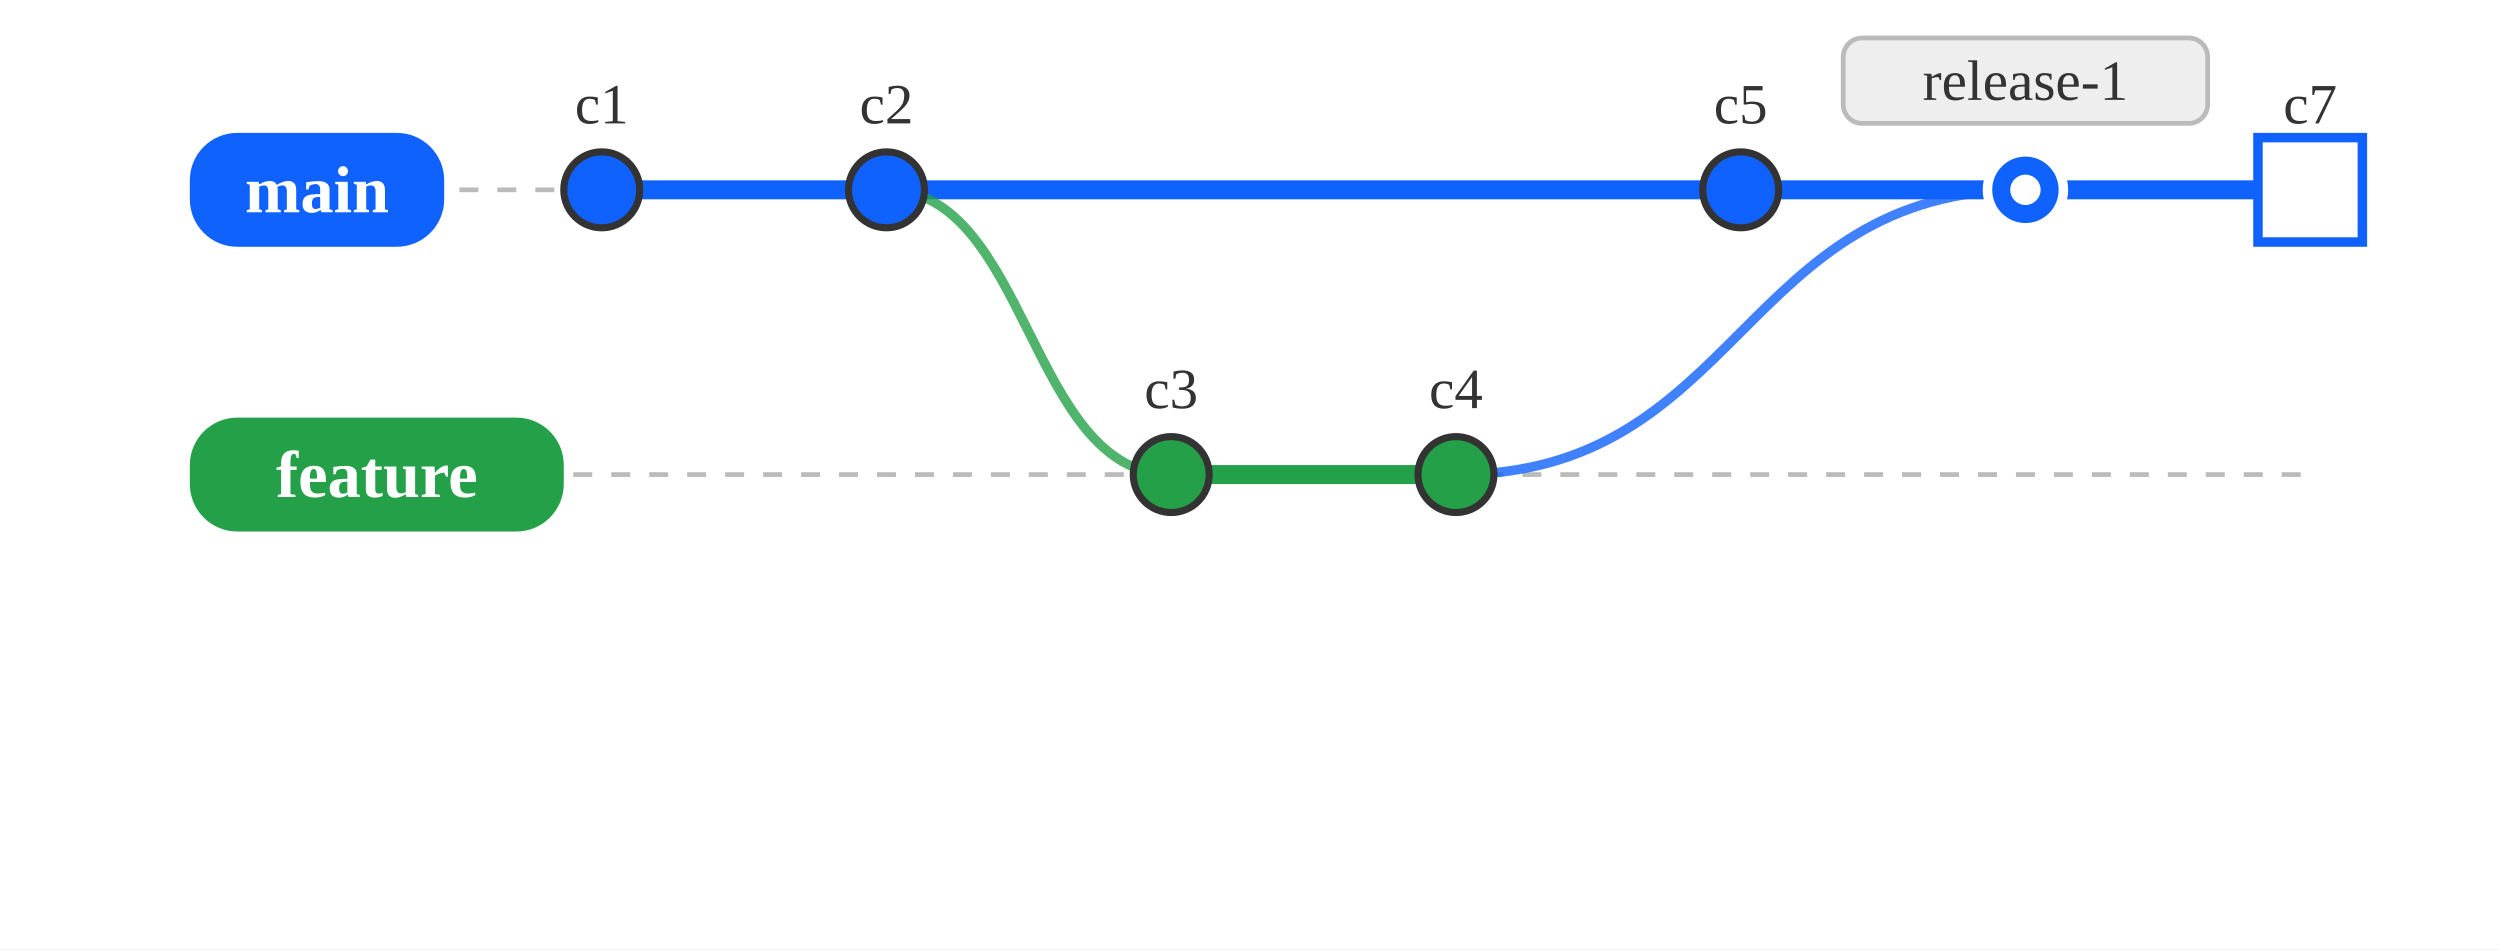
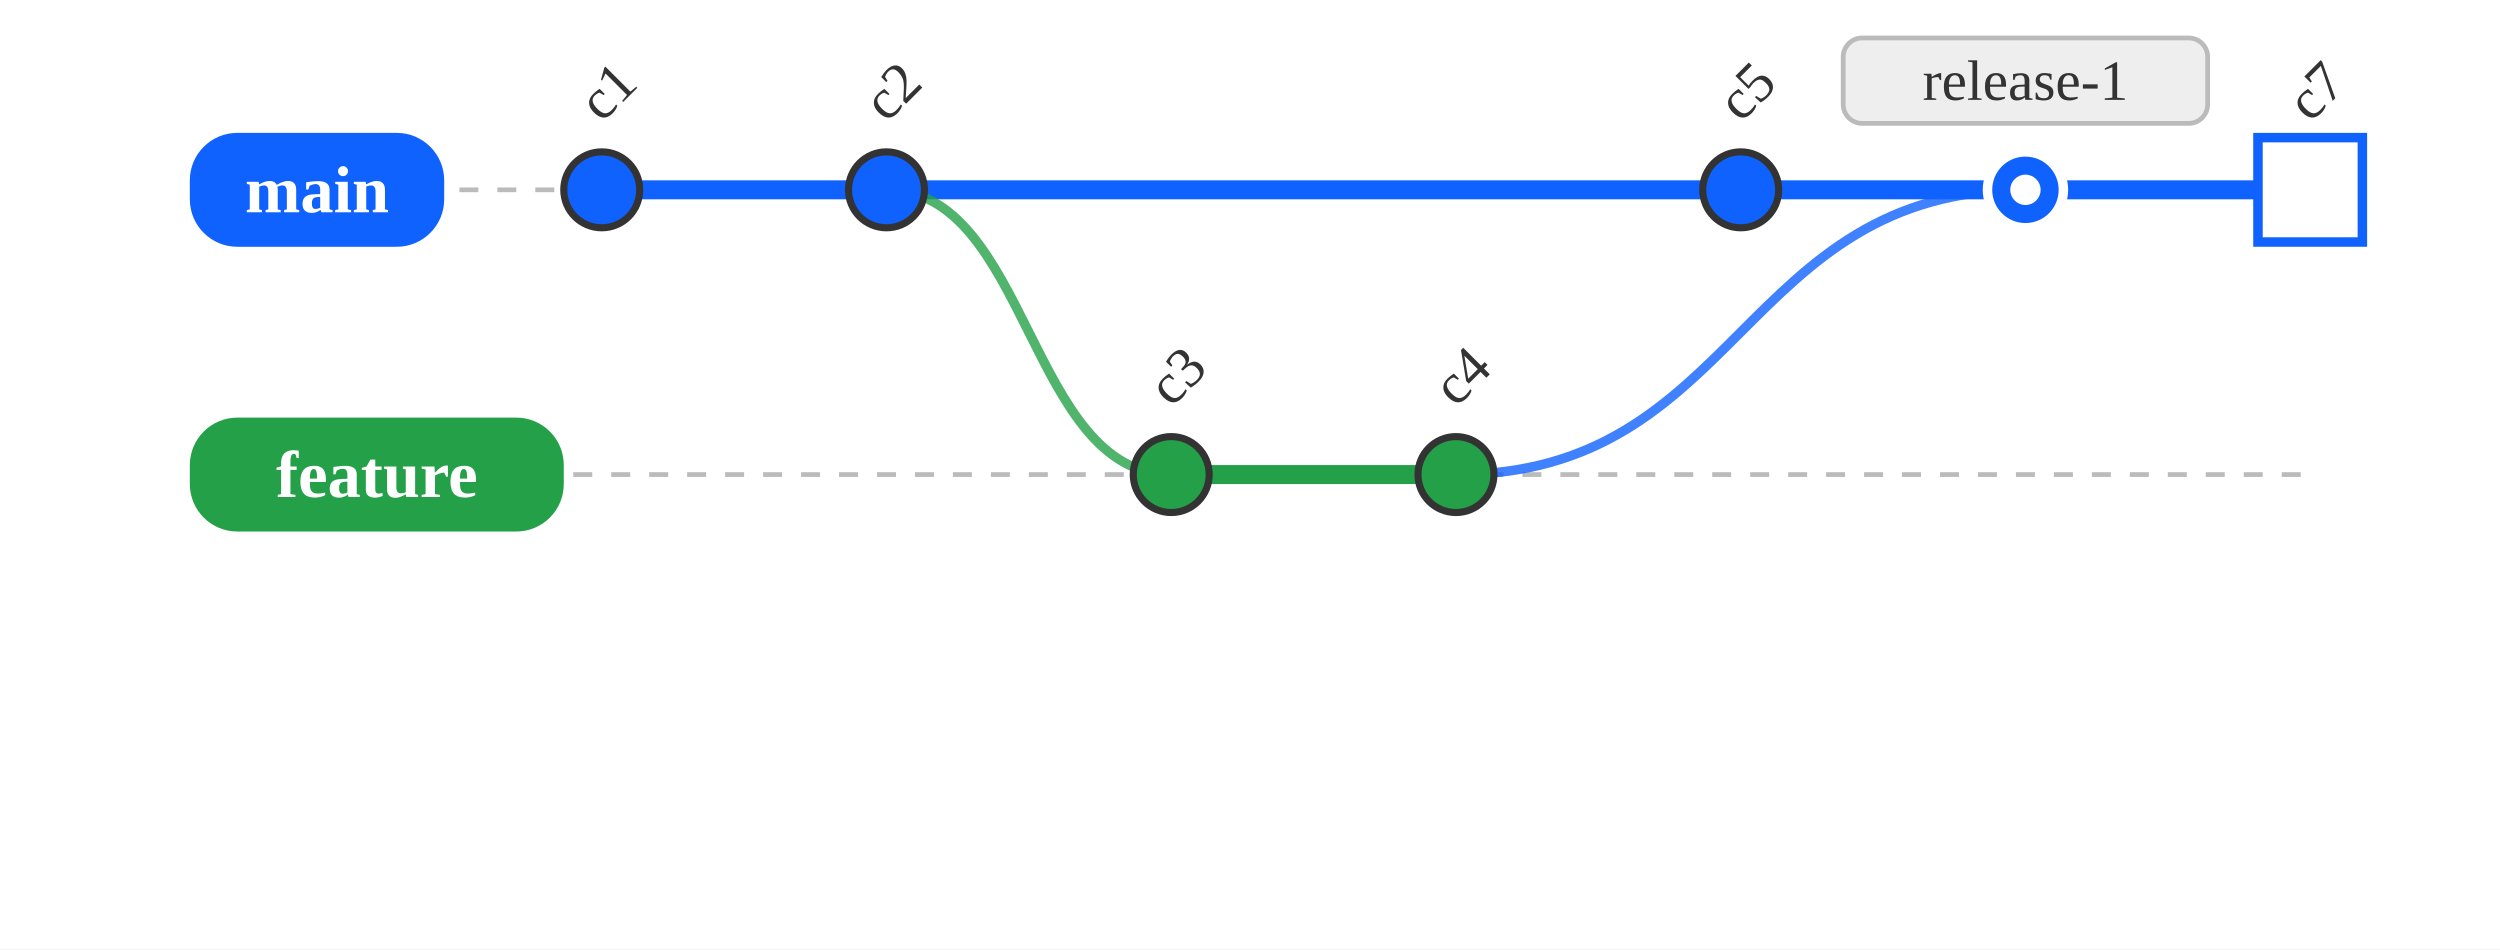
<svg xmlns="http://www.w3.org/2000/svg" viewBox="0 0 526.80 200.00">
  <rect x="0.00" y="0.00" width="526.80" height="200.00" style="fill:#fff;stroke:none" />
  <line x1="96.80" y1="40.00" x2="486.80" y2="40.00" style="stroke:#bbb;stroke-width:1;stroke-dasharray:4,4;fill:none" />
  <line x1="96.80" y1="100.00" x2="486.80" y2="100.00" style="stroke:#bbb;stroke-width:1;stroke-dasharray:4,4;fill:none" />
  <rect x="40.00" y="28.00" width="53.60" height="24.00" rx="10.00" ry="10.00" style="fill:#0f62fe;stroke:none" />
  <text x="66.80" y="40.00" text-anchor="middle" dominant-baseline="central" style="fill:#fff;font-size:14px;font-weight:bold">main</text>
  <line x1="126.80" y1="40.00" x2="486.80" y2="40.00" style="stroke:#0f62fe;stroke-width:4;fill:none;opacity:1" />
  <rect x="40.00" y="88.00" width="78.80" height="24.00" rx="10.00" ry="10.00" style="fill:#24a148;stroke:none" />
  <text x="79.40" y="100.00" text-anchor="middle" dominant-baseline="central" style="fill:#fff;font-size:14px;font-weight:bold">feature</text>
  <line x1="246.80" y1="100.00" x2="306.80" y2="100.00" style="stroke:#24a148;stroke-width:4;fill:none;opacity:1" />
  <path d="M186.80,40.00 C216.80,40.00 216.80,100.00 246.80,100.00" style="stroke:#24a148;stroke-width:2;fill:none;opacity:0.8" />
  <path d="M306.80,100.00 C366.80,100.00 366.80,40.00 426.80,40.00" style="stroke:#0f62fe;stroke-width:2;fill:none;opacity:0.8" />
  <circle cx="126.80" cy="40.00" r="8.00" style="fill:#0f62fe;stroke:#333;stroke-width:1.5" />
-   <text x="126.80" y="26.00" text-anchor="middle" dominant-baseline="baseline" style="fill:#333;font-size:12px">c1</text>
+   <text x="126.80" y="26.00" text-anchor="start" dominant-baseline="baseline" style="fill:#333;font-size:12px" transform="rotate(-45 126.80 26.00)">c1</text>
  <circle cx="186.80" cy="40.00" r="8.00" style="fill:#0f62fe;stroke:#333;stroke-width:1.5" />
-   <text x="186.80" y="26.00" text-anchor="middle" dominant-baseline="baseline" style="fill:#333;font-size:12px">c2</text>
+   <text x="186.80" y="26.00" text-anchor="start" dominant-baseline="baseline" style="fill:#333;font-size:12px" transform="rotate(-45 186.80 26.00)">c2</text>
  <circle cx="246.80" cy="100.00" r="8.00" style="fill:#24a148;stroke:#333;stroke-width:1.5" />
-   <text x="246.80" y="86.00" text-anchor="middle" dominant-baseline="baseline" style="fill:#333;font-size:12px">c3</text>
+   <text x="246.80" y="86.00" text-anchor="start" dominant-baseline="baseline" style="fill:#333;font-size:12px" transform="rotate(-45 246.80 86.00)">c3</text>
  <circle cx="306.80" cy="100.00" r="8.00" style="fill:#24a148;stroke:#333;stroke-width:1.5" />
-   <text x="306.80" y="86.00" text-anchor="middle" dominant-baseline="baseline" style="fill:#333;font-size:12px">c4</text>
+   <text x="306.80" y="86.00" text-anchor="start" dominant-baseline="baseline" style="fill:#333;font-size:12px" transform="rotate(-45 306.80 86.00)">c4</text>
  <circle cx="366.80" cy="40.00" r="8.00" style="fill:#0f62fe;stroke:#333;stroke-width:1.5" />
-   <text x="366.80" y="26.00" text-anchor="middle" dominant-baseline="baseline" style="fill:#333;font-size:12px">c5</text>
+   <text x="366.80" y="26.00" text-anchor="start" dominant-baseline="baseline" style="fill:#333;font-size:12px" transform="rotate(-45 366.80 26.00)">c5</text>
  <circle cx="426.80" cy="40.00" r="8.00" style="fill:#0f62fe;stroke:#fff;stroke-width:2" />
  <circle cx="426.80" cy="40.00" r="3.20" style="fill:#fff;stroke:none" />
  <rect x="388.40" y="8.00" width="76.80" height="18.00" rx="4.00" ry="4.00" style="fill:#eeeeee;stroke:#bbb;stroke-width:1" />
  <text x="426.80" y="17.00" text-anchor="middle" dominant-baseline="central" style="fill:#333;font-size:12px">release-1</text>
  <rect x="475.80" y="29.00" width="22.00" height="22.00" style="fill:#fff;stroke:#0f62fe;stroke-width:2" />
-   <text x="486.80" y="26.00" text-anchor="middle" dominant-baseline="baseline" style="fill:#333;font-size:12px">c7</text>
+   <text x="486.80" y="26.00" text-anchor="start" dominant-baseline="baseline" style="fill:#333;font-size:12px" transform="rotate(-45 486.80 26.00)">c7</text>
</svg>
